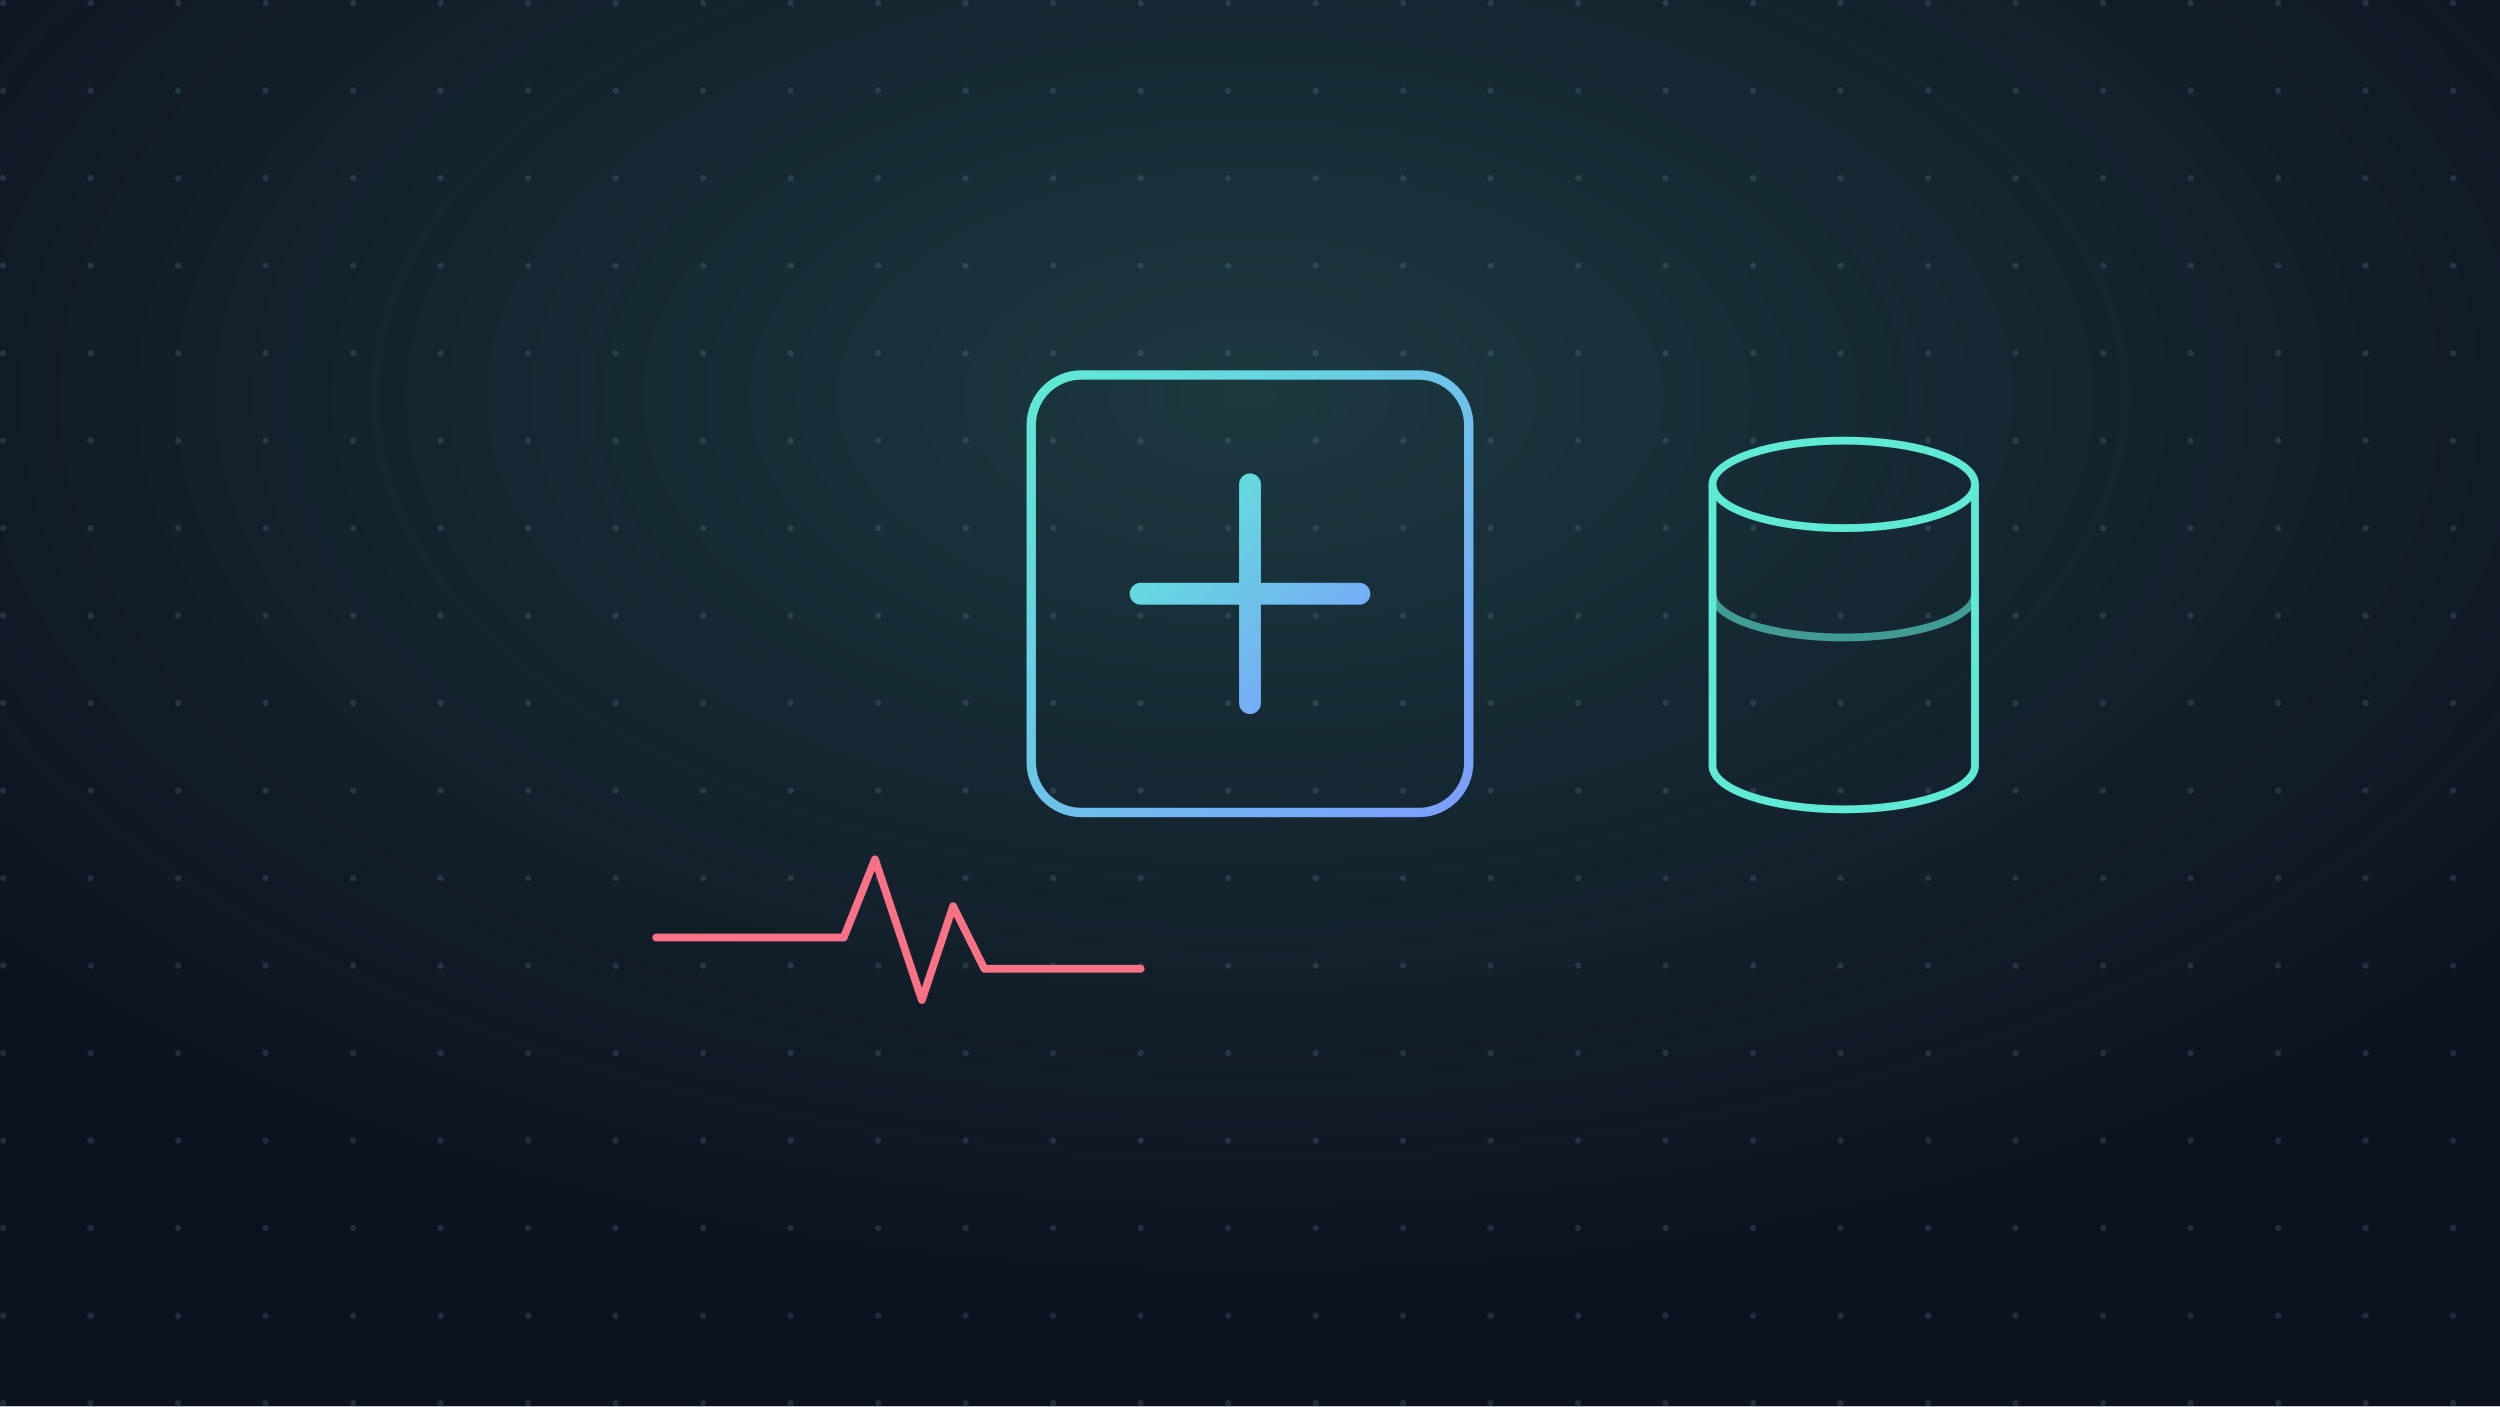
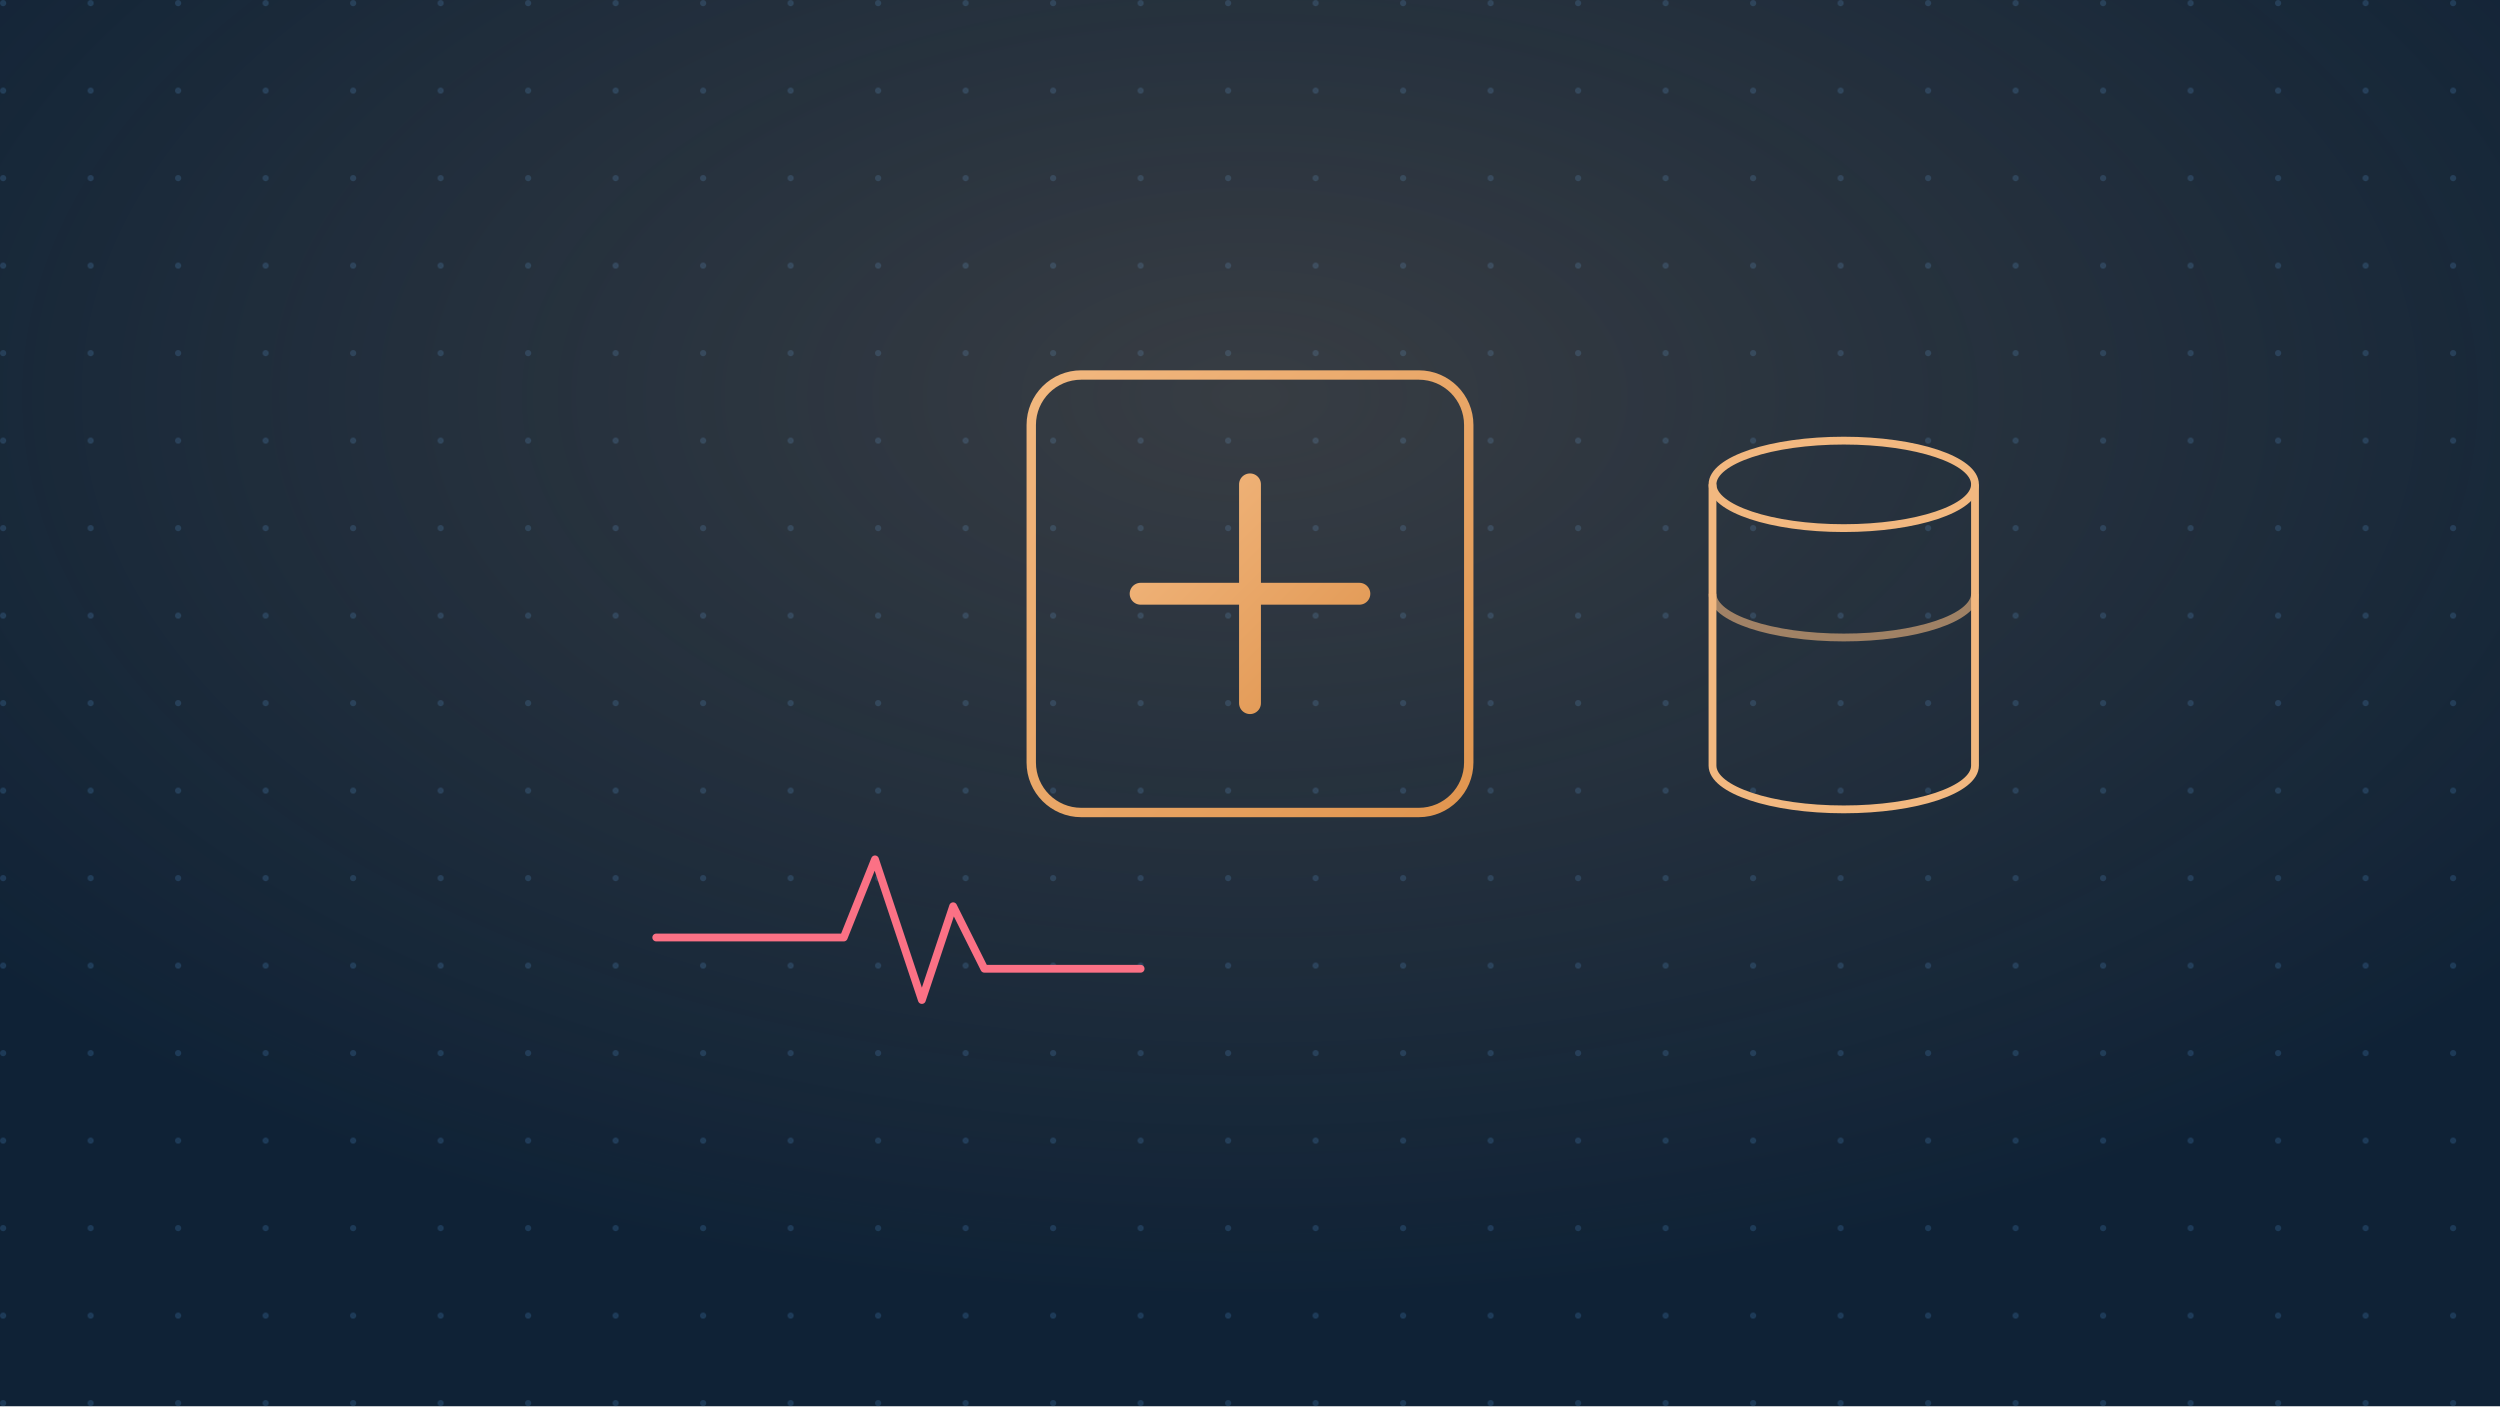
<svg xmlns="http://www.w3.org/2000/svg" viewBox="0 0 800 450">
  <defs>
    <linearGradient id="g" x1="0" y1="0" x2="1" y2="1">
-       <stop offset="0%" stop-color="#5eead4" />
-       <stop offset="100%" stop-color="#7c9cff" />
+       <stop offset="0%" stop-color="#f2b880" />
+       <stop offset="100%" stop-color="#e0954f" />
    </linearGradient>
    <radialGradient id="glow" cx="50%" cy="28%" r="65%">
-       <stop offset="0%" stop-color="#5eead4" stop-opacity="0.18" />
-       <stop offset="100%" stop-color="#5eead4" stop-opacity="0" />
+       <stop offset="0%" stop-color="#f2b880" stop-opacity="0.18" />
+       <stop offset="100%" stop-color="#f2b880" stop-opacity="0" />
    </radialGradient>
    <pattern id="dots" width="28" height="28" patternUnits="userSpaceOnUse">
-       <circle cx="1" cy="1" r="1" fill="#242b3d" />
+       <circle cx="1" cy="1" r="1" fill="#1d3a57" />
    </pattern>
  </defs>
-   <rect width="800" height="450" fill="#0d1220" />
+   <rect width="800" height="450" fill="#0f2236" />
  <rect width="800" height="450" fill="url(#dots)" />
  <rect width="800" height="450" fill="url(#glow)" />
  <rect x="330" y="120" width="140" height="140" rx="16" fill="none" stroke="url(#g)" stroke-width="3" />
  <path d="M400 155v70M365 190h70" stroke="url(#g)" stroke-width="7" stroke-linecap="round" />
-   <g transform="translate(590,200)" stroke="#5eead4" stroke-width="2.5" fill="none">
+   <g transform="translate(590,200)" stroke="#f2b880" stroke-width="2.5" fill="none">
    <ellipse cx="0" cy="-45" rx="42" ry="14" />
    <path d="M-42 -45 V45 A42 14 0 0 0 42 45 V-45" />
    <path d="M-42 -10 A42 14 0 0 0 42 -10" opacity="0.6" />
  </g>
  <path d="M210 300 h60 l10 -25 l15 45 l10 -30 l10 20 h50" fill="none" stroke="#fb7185" stroke-width="2.5" stroke-linecap="round" stroke-linejoin="round" />
</svg>
